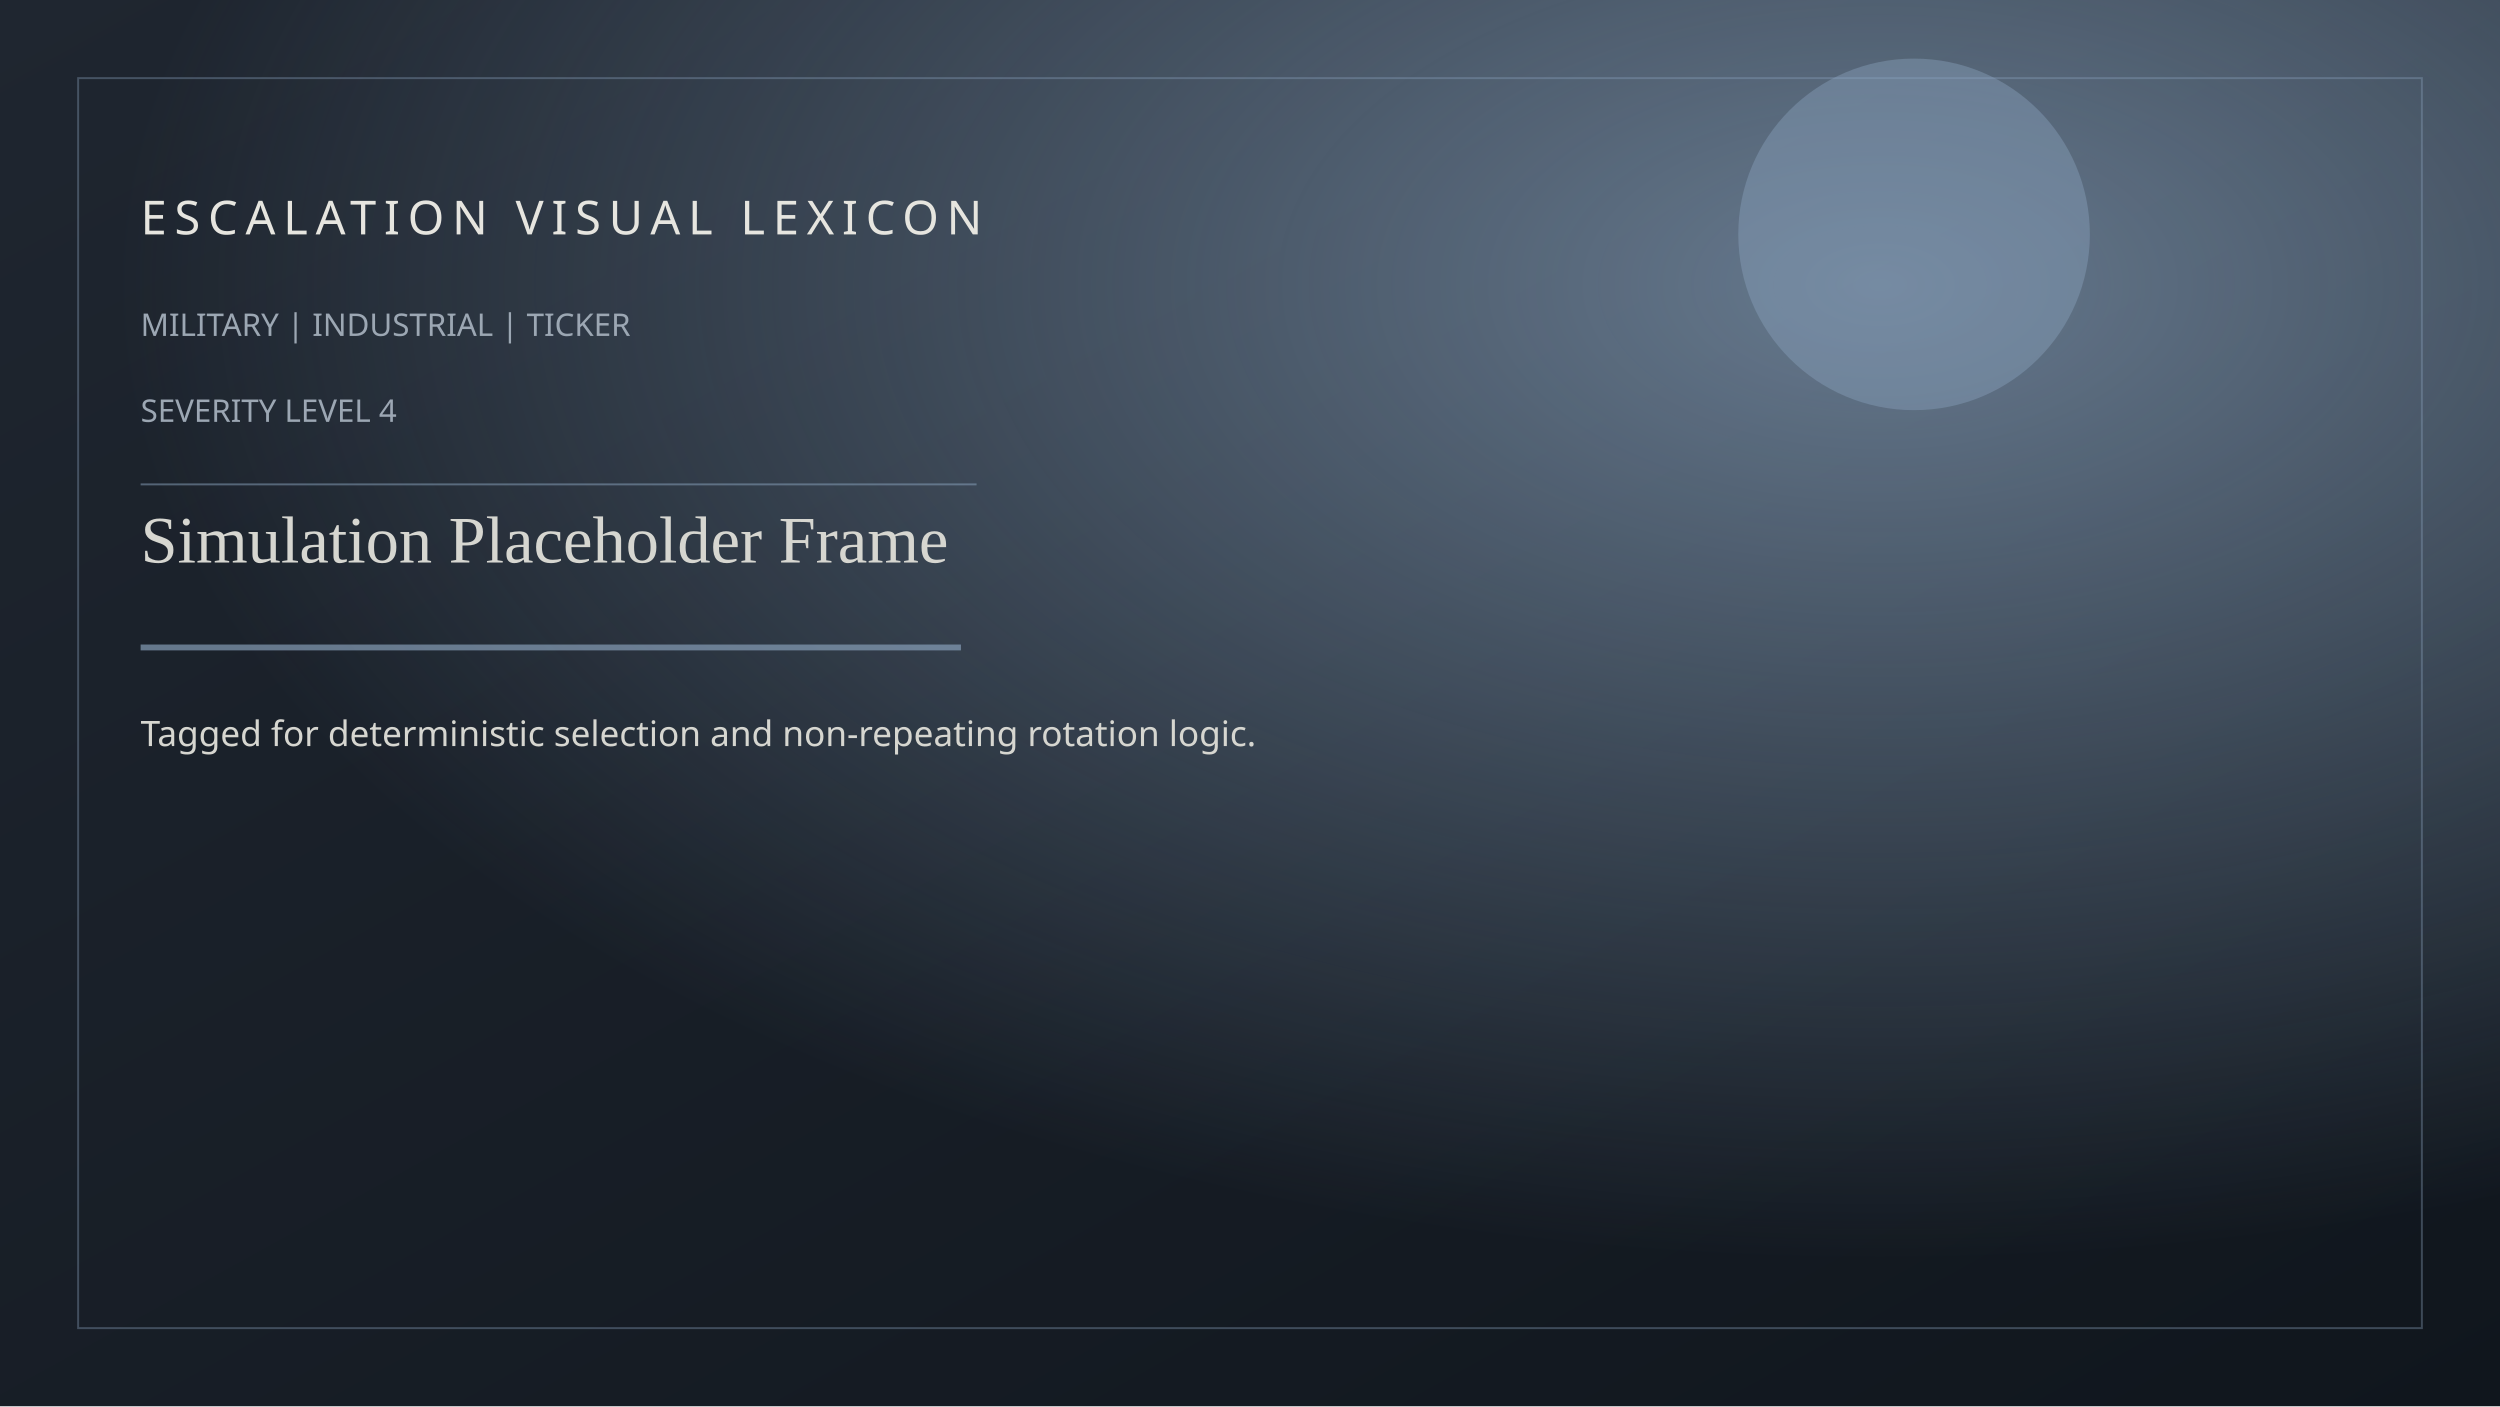
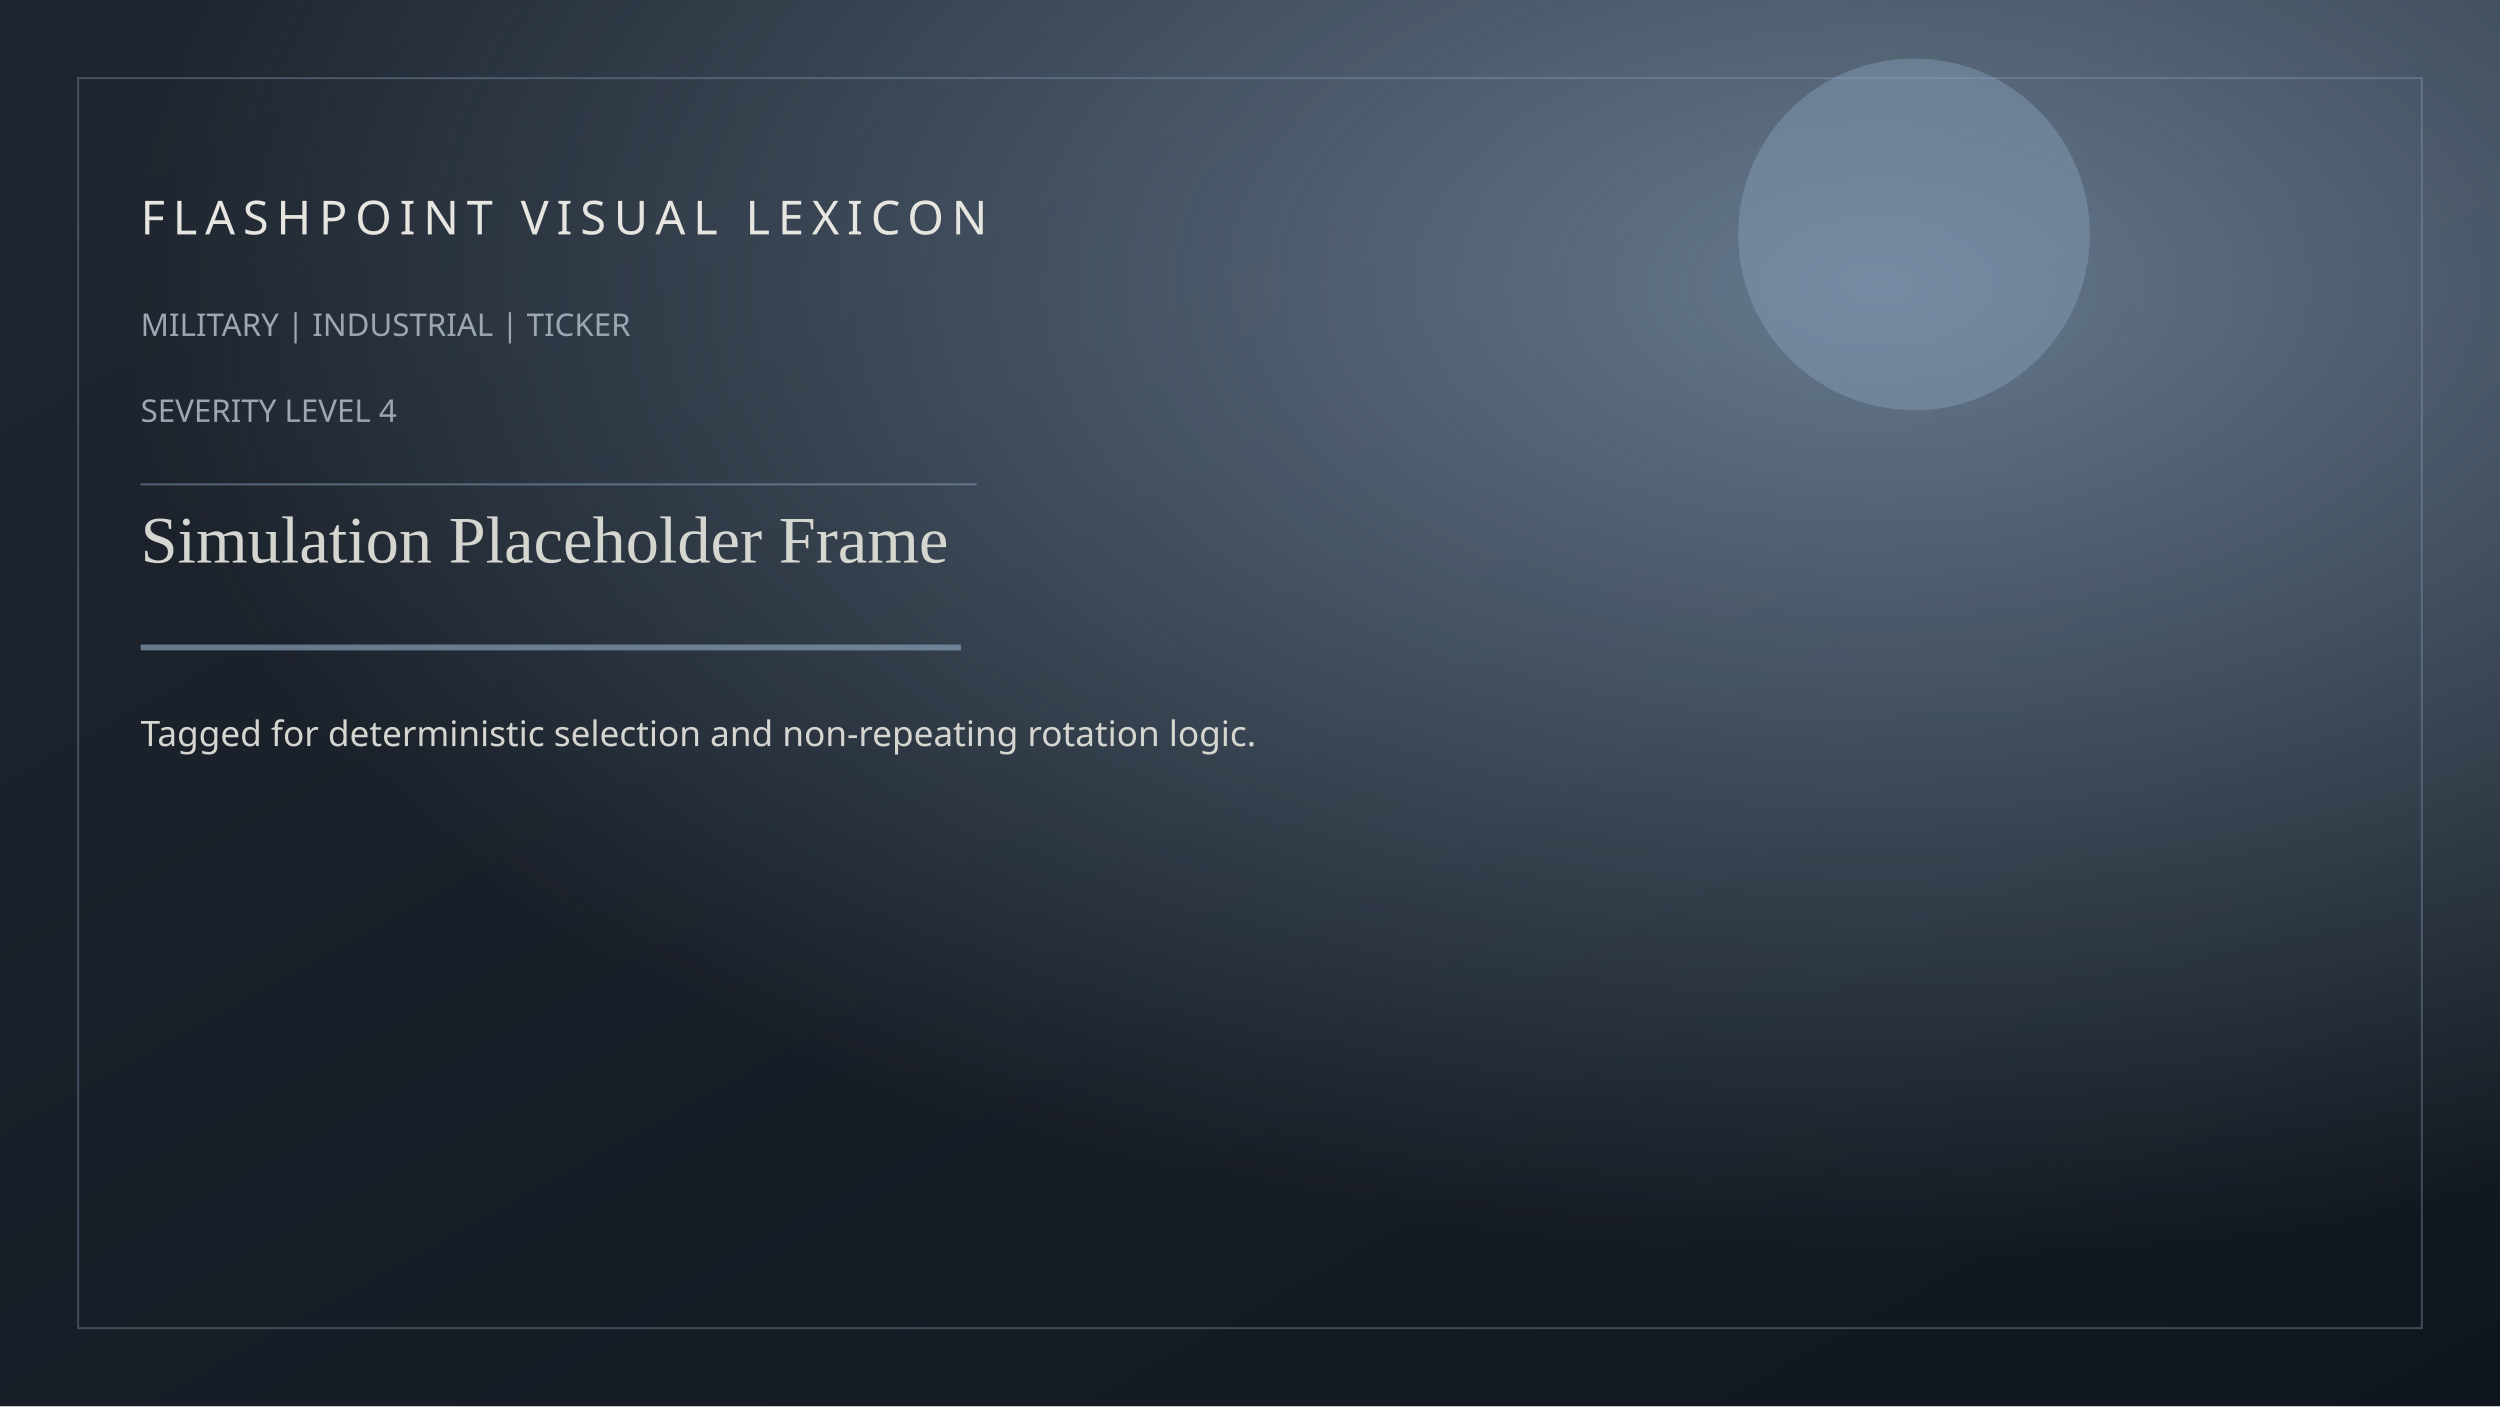
<svg xmlns="http://www.w3.org/2000/svg" width="1280" height="720" viewBox="0 0 1280 720">
  <defs>
    <linearGradient id="grad" x1="0" y1="0" x2="1" y2="1">
      <stop offset="0%" stop-color="#1f2630" />
      <stop offset="100%" stop-color="#10161d" />
    </linearGradient>
    <radialGradient id="glow" cx="75%" cy="20%" r="70%">
      <stop offset="0%" stop-color="#8da6c1" stop-opacity="0.67" />
      <stop offset="100%" stop-color="#8da6c1" stop-opacity="0" />
    </radialGradient>
  </defs>
  <rect width="1280" height="720" fill="url(#grad)" />
  <rect width="1280" height="720" fill="url(#glow)" />
  <rect x="40" y="40" width="1200" height="640" fill="none" stroke="#8da6c1" stroke-opacity="0.36" />
  <circle cx="980" cy="120" r="90" fill="#8da6c1" fill-opacity="0.40" />
-   <text x="72" y="120" fill="#e6e5df" font-family="IBM Plex Sans, sans-serif" font-size="24" letter-spacing="4">ESCALATION VISUAL LEXICON</text>
+   <text x="72" y="120" fill="#e6e5df" font-family="IBM Plex Sans, sans-serif" font-size="24" letter-spacing="4">FLASHPOINT VISUAL LEXICON</text>
  <text x="72" y="172" fill="#9ca7b3" font-family="IBM Plex Sans, sans-serif" font-size="16">MILITARY | INDUSTRIAL | TICKER</text>
  <text x="72" y="216" fill="#9ca7b3" font-family="IBM Plex Sans, sans-serif" font-size="16">SEVERITY LEVEL 4</text>
  <line x1="72" y1="248" x2="500" y2="248" stroke="#8da6c1" stroke-opacity="0.5" />
  <text x="72" y="288" fill="#d6d6d0" font-family="Source Serif 4, serif" font-size="34">Simulation Placeholder Frame</text>
  <rect x="72" y="330" width="420" height="3" fill="#8da6c1" fill-opacity="0.65" />
  <text x="72" y="382" fill="#d6d6d0" font-family="IBM Plex Sans, sans-serif" font-size="18">Tagged for deterministic selection and non-repeating rotation logic.</text>
</svg>
